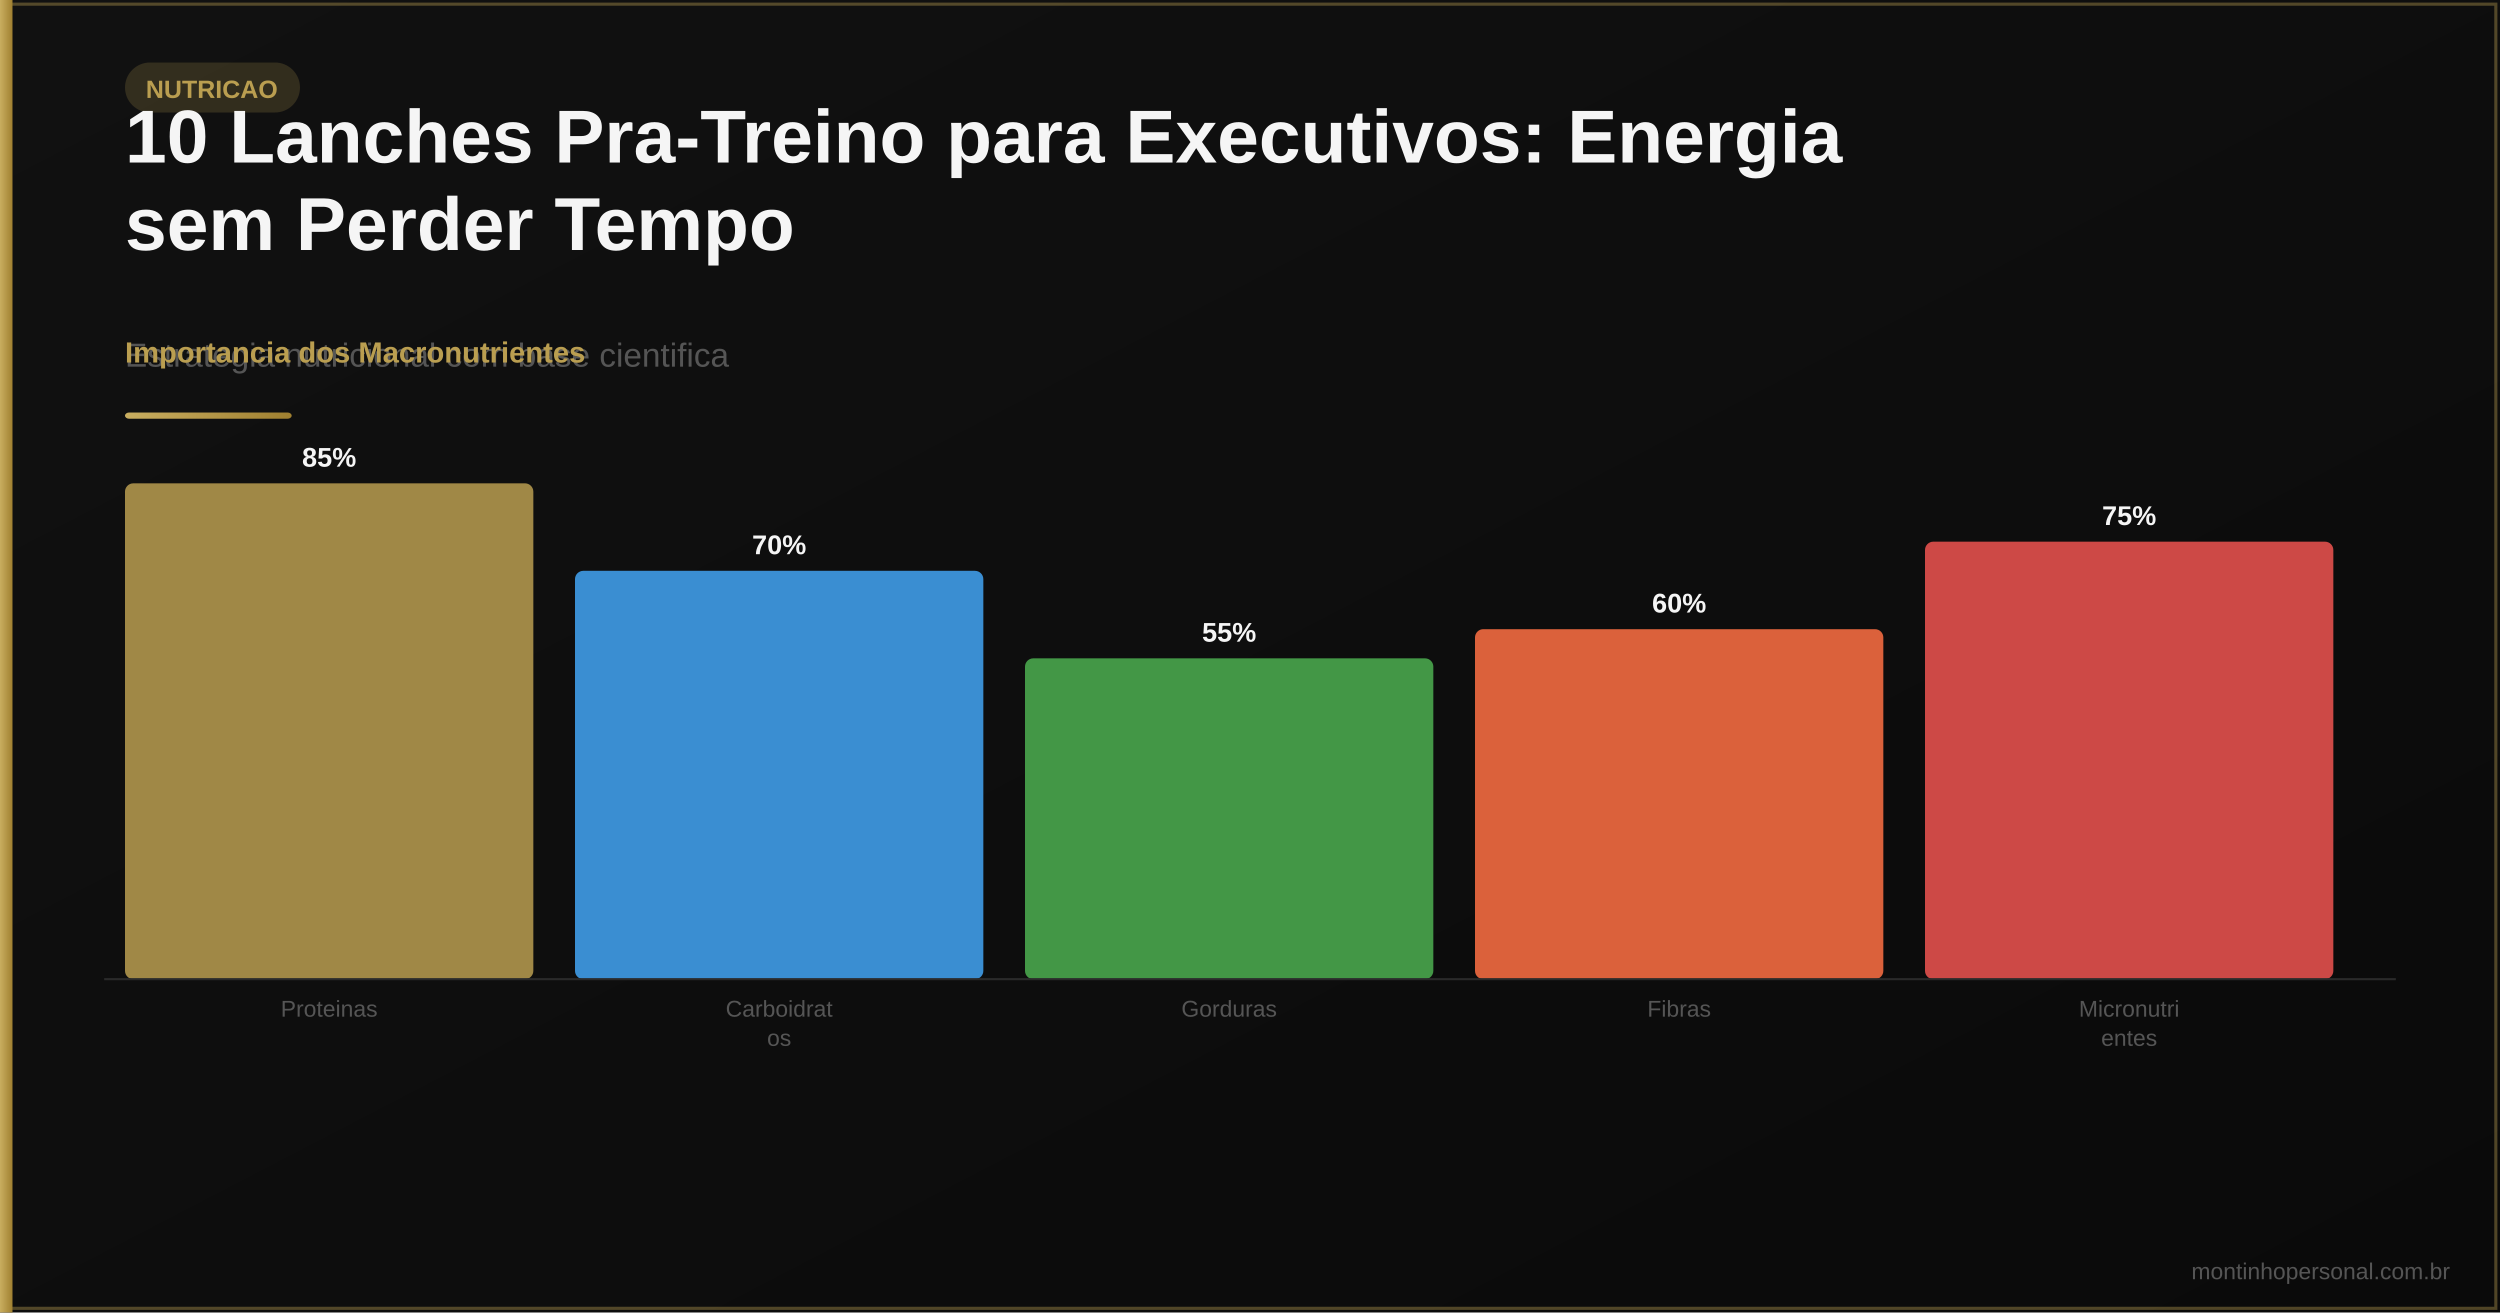
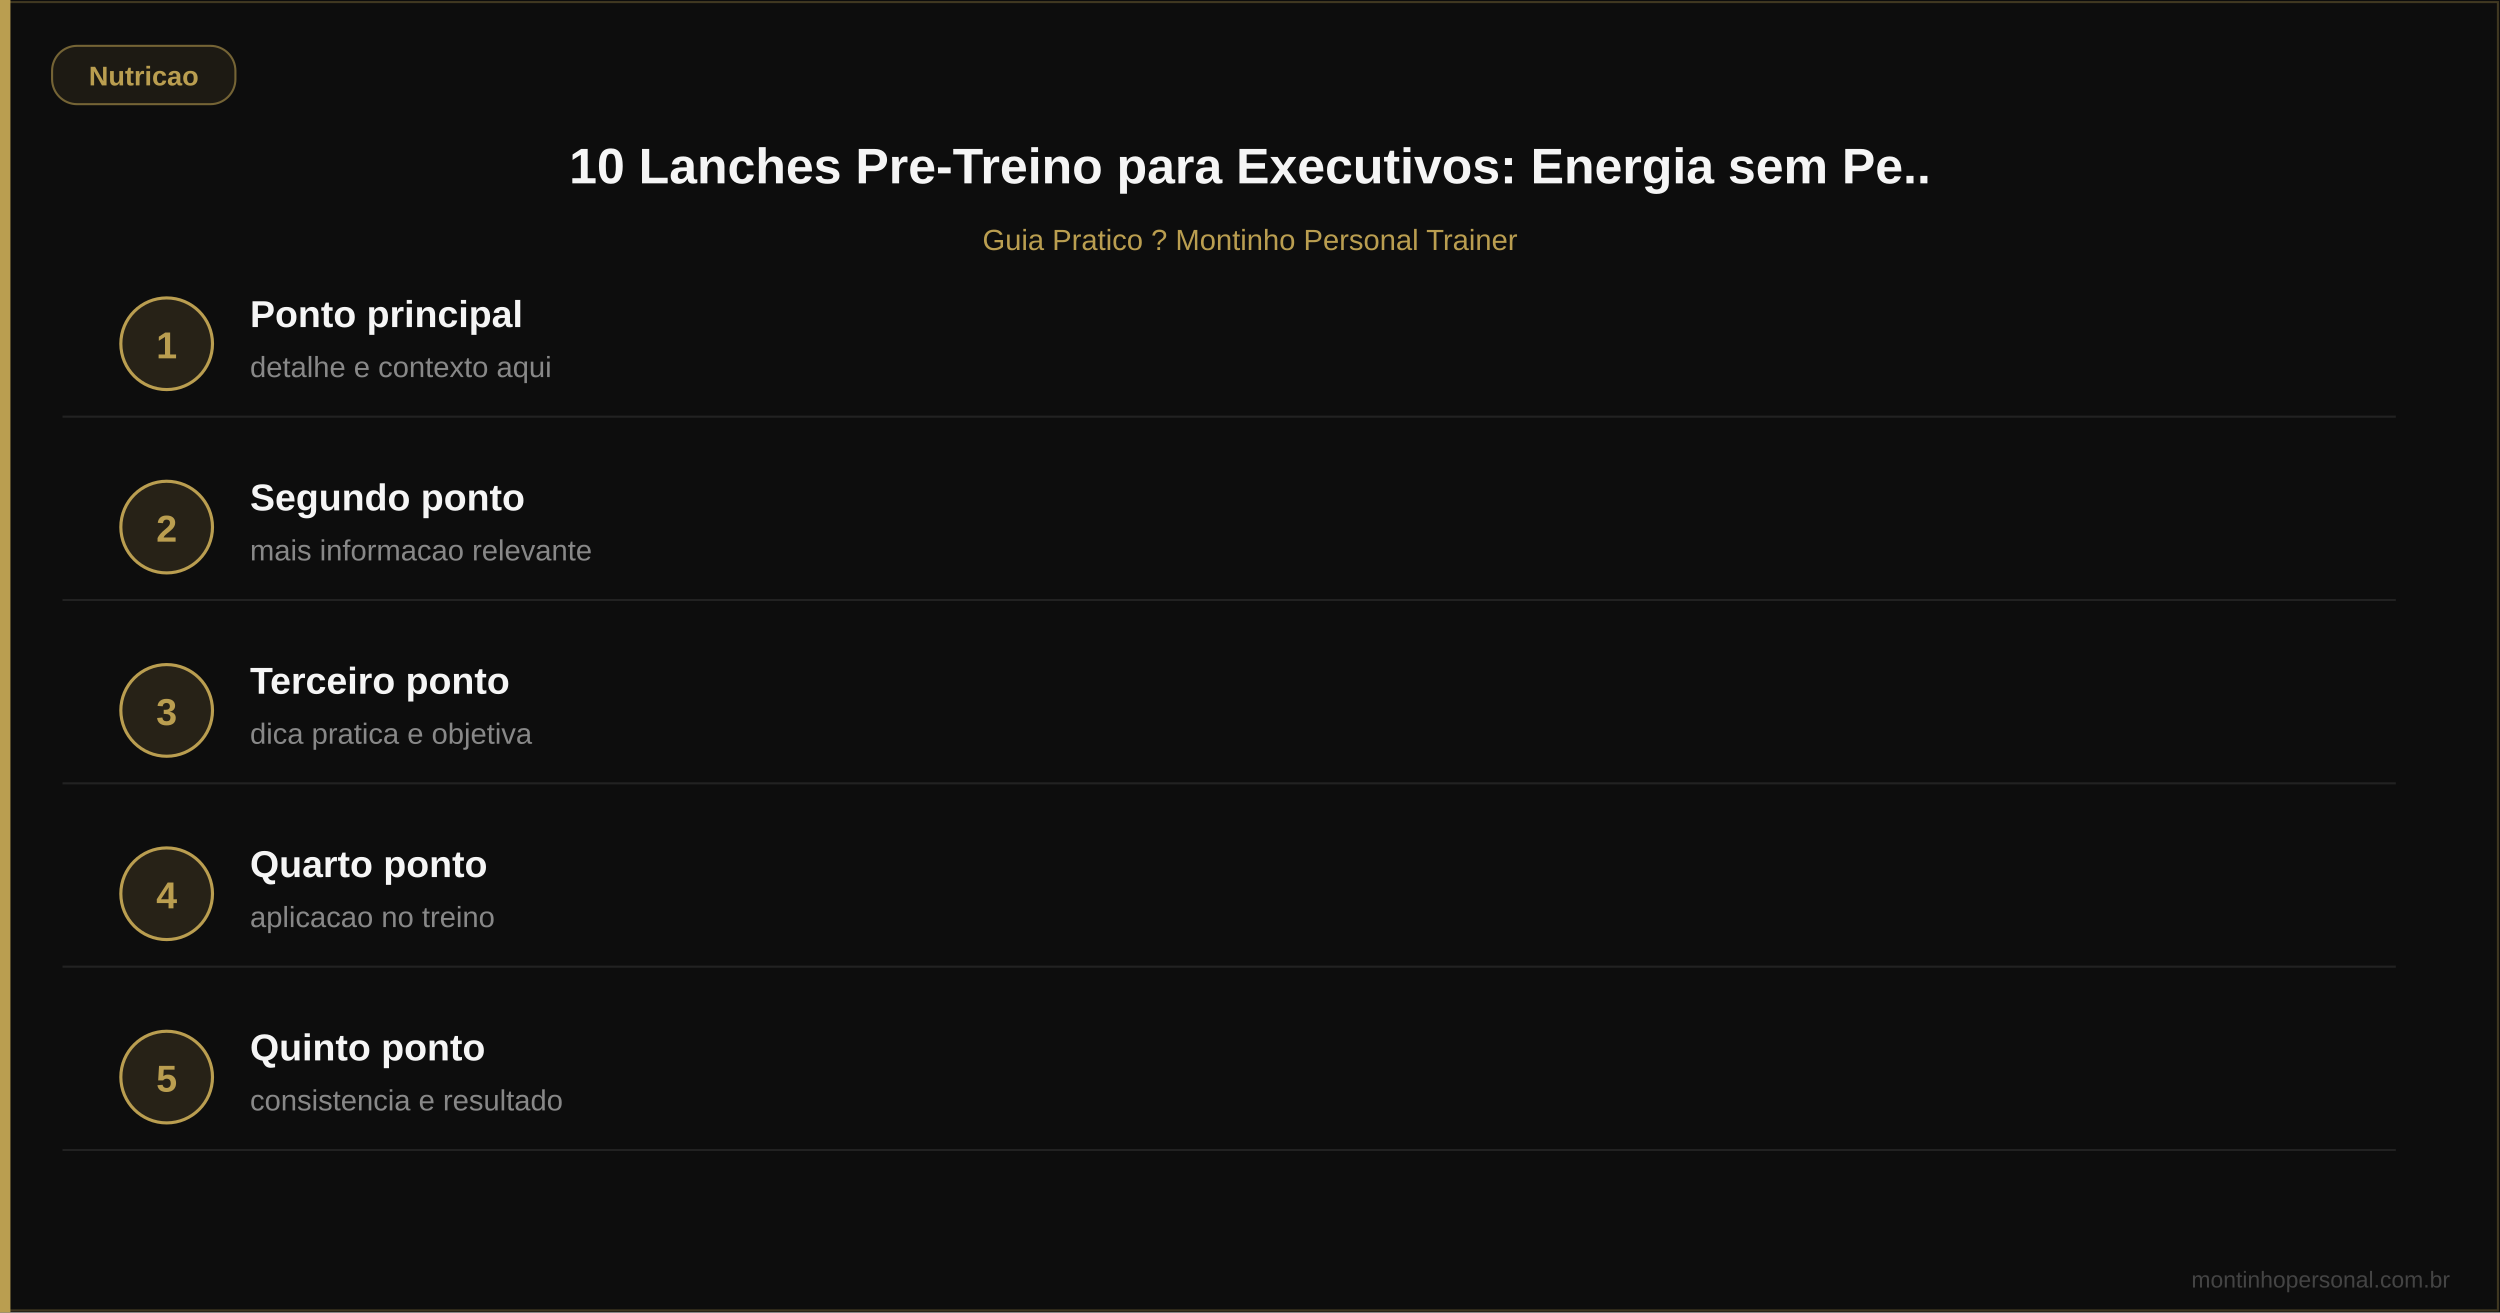
- <svg xmlns="http://www.w3.org/2000/svg" viewBox="0 0 1200 630" width="1200" height="630" role="img" aria-label="10 Lanches Pra-Treino para Executivos: Energia sem Perder Tempo">
-   <defs>
-     <linearGradient id="bg" x1="0" y1="0" x2="1" y2="1">
-       <stop offset="0%" stop-color="#111111" />
-       <stop offset="100%" stop-color="#0a0a0a" />
-     </linearGradient>
-     <linearGradient id="gold" x1="0" y1="0" x2="1" y2="0">
-       <stop offset="0%" stop-color="#C9AE60" />
-       <stop offset="100%" stop-color="#A08030" />
-     </linearGradient>
-   </defs>
-   <rect width="1200" height="630" fill="url(#bg)" />
-   <rect x="2" y="2" width="1196" height="626" fill="none" stroke="#BA9E50" stroke-width="1.5" opacity="0.4" />
-   <rect x="0" y="0" width="6" height="630" fill="url(#gold)" />
-   <text x="1176" y="614" font-family="Arial,sans-serif" font-size="11" fill="#555555" text-anchor="end">montinhopersonal.com.br</text>
-   <rect x="60" y="30" width="84" height="24" rx="12" fill="#BA9E50" opacity="0.2" />
-   <text x="70" y="47" font-family="Arial,sans-serif" font-size="12" fill="#BA9E50" font-weight="bold">NUTRICAO</text>
-   <text x="60" y="78" font-family="Arial,sans-serif" font-size="36" fill="#F5F5F5" font-weight="bold">10 Lanches Pra-Treino para Executivos: Energia</text>
-   <text x="60" y="120" font-family="Arial,sans-serif" font-size="36" fill="#F5F5F5" font-weight="bold">sem Perder Tempo</text>
-   <text x="60" y="176" font-family="Arial,sans-serif" font-size="16" fill="#555555">Estrategia nutricional com base cientifica</text>
-   <rect x="60" y="198" width="80" height="3" rx="2" fill="url(#gold)" />
-   <text x="60" y="174" font-family="Arial,sans-serif" font-size="14" fill="#BA9E50" font-weight="bold">Importancia dos Macronutrientes</text>
-   <rect x="60" y="232" width="196" height="238" rx="4" fill="#BA9E50" opacity="0.85" />
-   <text x="158" y="488" font-family="Arial,sans-serif" font-size="11" fill="#555555" text-anchor="middle">Proteinas</text>
-   <text x="158" y="224" font-family="Arial,sans-serif" font-size="13" fill="#F5F5F5" text-anchor="middle" font-weight="bold">85%</text>
-   <rect x="276" y="274" width="196" height="196" rx="4" fill="#42A5F5" opacity="0.85" />
-   <text x="374" y="488" font-family="Arial,sans-serif" font-size="11" fill="#555555" text-anchor="middle">Carboidrat</text>
-   <text x="374" y="502" font-family="Arial,sans-serif" font-size="11" fill="#555555" text-anchor="middle">os</text>
-   <text x="374" y="266" font-family="Arial,sans-serif" font-size="13" fill="#F5F5F5" text-anchor="middle" font-weight="bold">70%</text>
-   <rect x="492" y="316" width="196" height="154" rx="4" fill="#4CAF50" opacity="0.85" />
-   <text x="590" y="488" font-family="Arial,sans-serif" font-size="11" fill="#555555" text-anchor="middle">Gorduras</text>
-   <text x="590" y="308" font-family="Arial,sans-serif" font-size="13" fill="#F5F5F5" text-anchor="middle" font-weight="bold">55%</text>
-   <rect x="708" y="302" width="196" height="168" rx="4" fill="#FF7043" opacity="0.85" />
-   <text x="806" y="488" font-family="Arial,sans-serif" font-size="11" fill="#555555" text-anchor="middle">Fibras</text>
-   <text x="806" y="294" font-family="Arial,sans-serif" font-size="13" fill="#F5F5F5" text-anchor="middle" font-weight="bold">60%</text>
-   <rect x="924" y="260" width="196" height="210" rx="4" fill="#EF5350" opacity="0.85" />
-   <text x="1022" y="488" font-family="Arial,sans-serif" font-size="11" fill="#555555" text-anchor="middle">Micronutri</text>
-   <text x="1022" y="502" font-family="Arial,sans-serif" font-size="11" fill="#555555" text-anchor="middle">entes</text>
-   <text x="1022" y="252" font-family="Arial,sans-serif" font-size="13" fill="#F5F5F5" text-anchor="middle" font-weight="bold">75%</text>
-   <line x1="50" y1="470" x2="1150" y2="470" stroke="#2a2a2a" stroke-width="1" />
+ <svg xmlns="http://www.w3.org/2000/svg" viewBox="0 0 1200 630" width="1200" height="630" role="img" aria-label="10 Lanches Pre-Treino para Executivos: Energia sem Perder Tempo">
+   <rect width="1200" height="630" fill="#0d0d0d" />
+   <rect x="0" y="0" width="5" height="630" fill="#BA9E50" />
+   <rect x="1" y="1" width="1198" height="628" fill="none" stroke="#BA9E50" stroke-width="1" opacity="0.3" />
+   <rect x="25" y="22" width="88" height="28" rx="12" fill="#BA9E50" fill-opacity="0.15" stroke="#BA9E50" stroke-width="1" opacity="0.6" />
+   <text x="69" y="41" font-family="Arial,sans-serif" font-size="13" fill="#BA9E50" text-anchor="middle" font-weight="600">Nutricao</text>
+   <text x="600" y="88" font-family="Arial,sans-serif" font-size="24" fill="#F5F5F5" text-anchor="middle" font-weight="bold">10 Lanches Pre-Treino para Executivos: Energia sem Pe..</text>
+   <text x="600" y="120" font-family="Arial,sans-serif" font-size="14" fill="#BA9E50" text-anchor="middle">Guia Pratico ? Montinho Personal Trainer</text>
+   <circle cx="80" cy="165" r="22" fill="#BA9E50" fill-opacity="0.15" stroke="#BA9E50" stroke-width="1.5" />
+   <text x="80" y="172" font-family="Arial,sans-serif" font-size="18" fill="#BA9E50" text-anchor="middle" font-weight="bold">1</text>
+   <text x="120" y="157" font-family="Arial,sans-serif" font-size="18" fill="#F5F5F5" font-weight="bold">Ponto principal</text>
+   <text x="120" y="181" font-family="Arial,sans-serif" font-size="14" fill="#888888">detalhe e contexto aqui</text>
+   <line x1="30" y1="200" x2="1150" y2="200" stroke="#222" stroke-width="1" />
+   <circle cx="80" cy="253" r="22" fill="#BA9E50" fill-opacity="0.15" stroke="#BA9E50" stroke-width="1.5" />
+   <text x="80" y="260" font-family="Arial,sans-serif" font-size="18" fill="#BA9E50" text-anchor="middle" font-weight="bold">2</text>
+   <text x="120" y="245" font-family="Arial,sans-serif" font-size="18" fill="#F5F5F5" font-weight="bold">Segundo ponto</text>
+   <text x="120" y="269" font-family="Arial,sans-serif" font-size="14" fill="#888888">mais informacao relevante</text>
+   <line x1="30" y1="288" x2="1150" y2="288" stroke="#222" stroke-width="1" />
+   <circle cx="80" cy="341" r="22" fill="#BA9E50" fill-opacity="0.15" stroke="#BA9E50" stroke-width="1.5" />
+   <text x="80" y="348" font-family="Arial,sans-serif" font-size="18" fill="#BA9E50" text-anchor="middle" font-weight="bold">3</text>
+   <text x="120" y="333" font-family="Arial,sans-serif" font-size="18" fill="#F5F5F5" font-weight="bold">Terceiro ponto</text>
+   <text x="120" y="357" font-family="Arial,sans-serif" font-size="14" fill="#888888">dica pratica e objetiva</text>
+   <line x1="30" y1="376" x2="1150" y2="376" stroke="#222" stroke-width="1" />
+   <circle cx="80" cy="429" r="22" fill="#BA9E50" fill-opacity="0.15" stroke="#BA9E50" stroke-width="1.5" />
+   <text x="80" y="436" font-family="Arial,sans-serif" font-size="18" fill="#BA9E50" text-anchor="middle" font-weight="bold">4</text>
+   <text x="120" y="421" font-family="Arial,sans-serif" font-size="18" fill="#F5F5F5" font-weight="bold">Quarto ponto</text>
+   <text x="120" y="445" font-family="Arial,sans-serif" font-size="14" fill="#888888">aplicacao no treino</text>
+   <line x1="30" y1="464" x2="1150" y2="464" stroke="#222" stroke-width="1" />
+   <circle cx="80" cy="517" r="22" fill="#BA9E50" fill-opacity="0.15" stroke="#BA9E50" stroke-width="1.5" />
+   <text x="80" y="524" font-family="Arial,sans-serif" font-size="18" fill="#BA9E50" text-anchor="middle" font-weight="bold">5</text>
+   <text x="120" y="509" font-family="Arial,sans-serif" font-size="18" fill="#F5F5F5" font-weight="bold">Quinto ponto</text>
+   <text x="120" y="533" font-family="Arial,sans-serif" font-size="14" fill="#888888">consistencia e resultado</text>
+   <line x1="30" y1="552" x2="1150" y2="552" stroke="#222" stroke-width="1" />
+   <text x="1176" y="618" font-family="Arial,sans-serif" font-size="11" fill="#444" text-anchor="end">montinhopersonal.com.br</text>
</svg>
